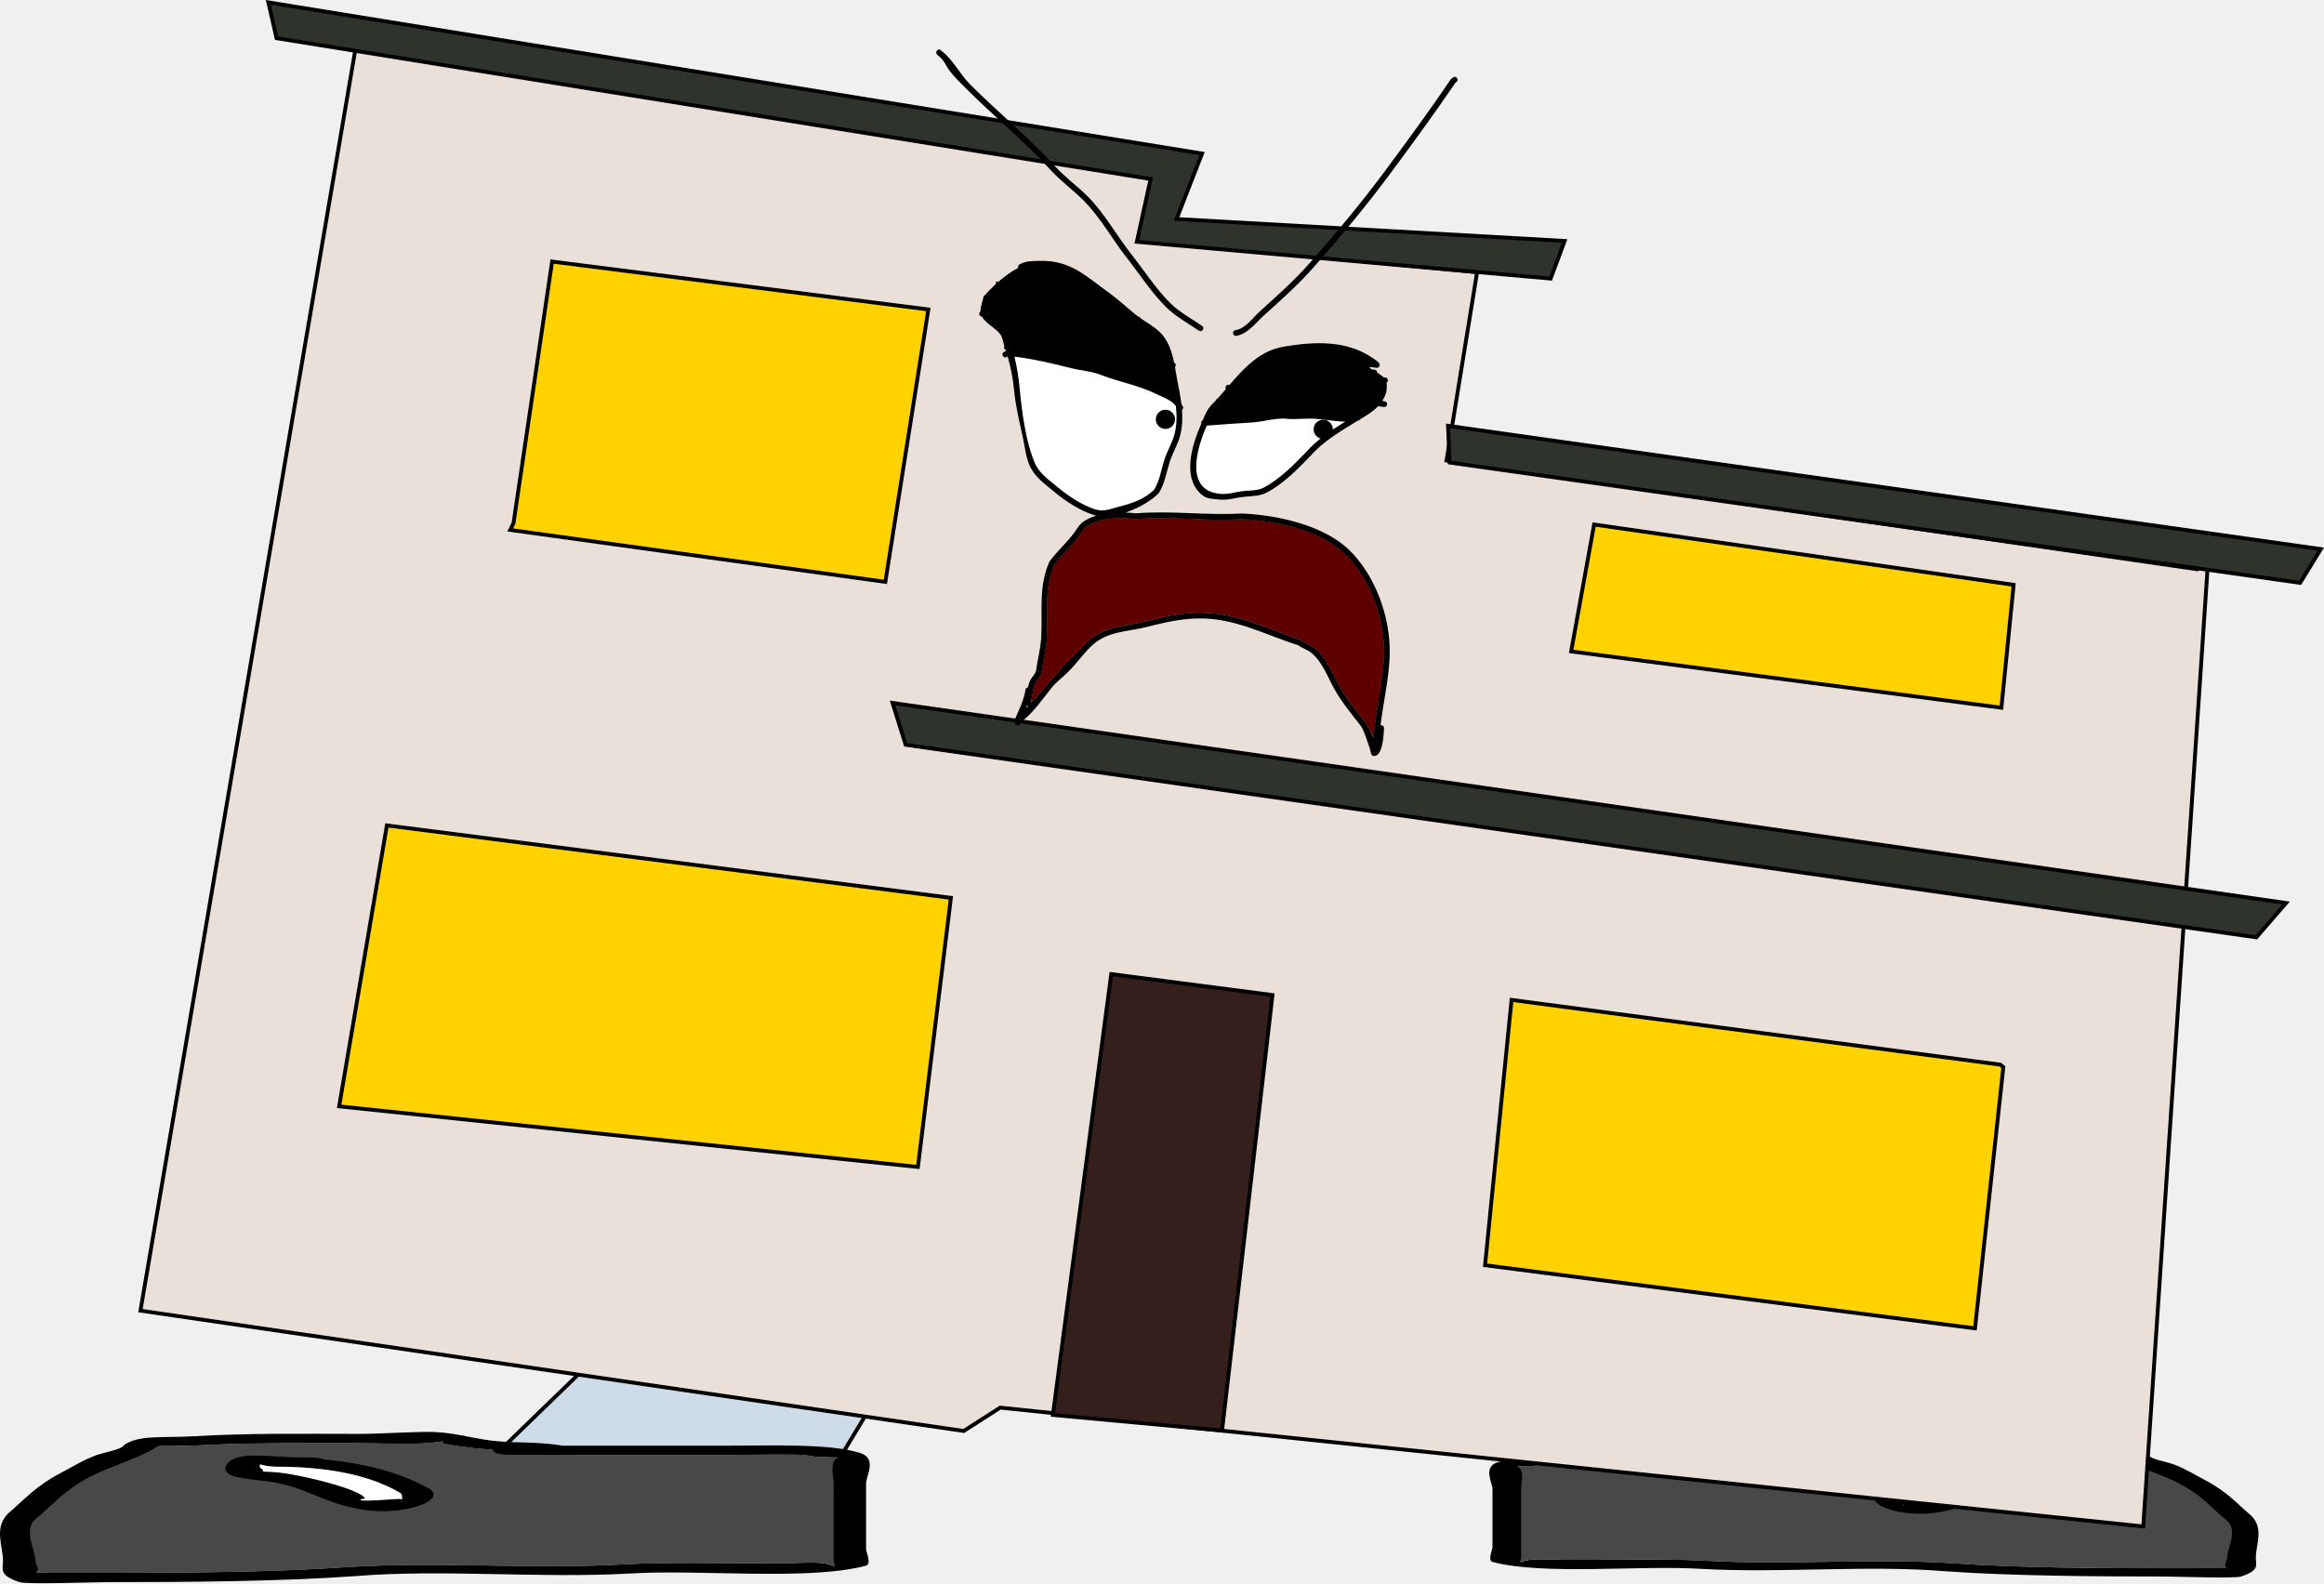
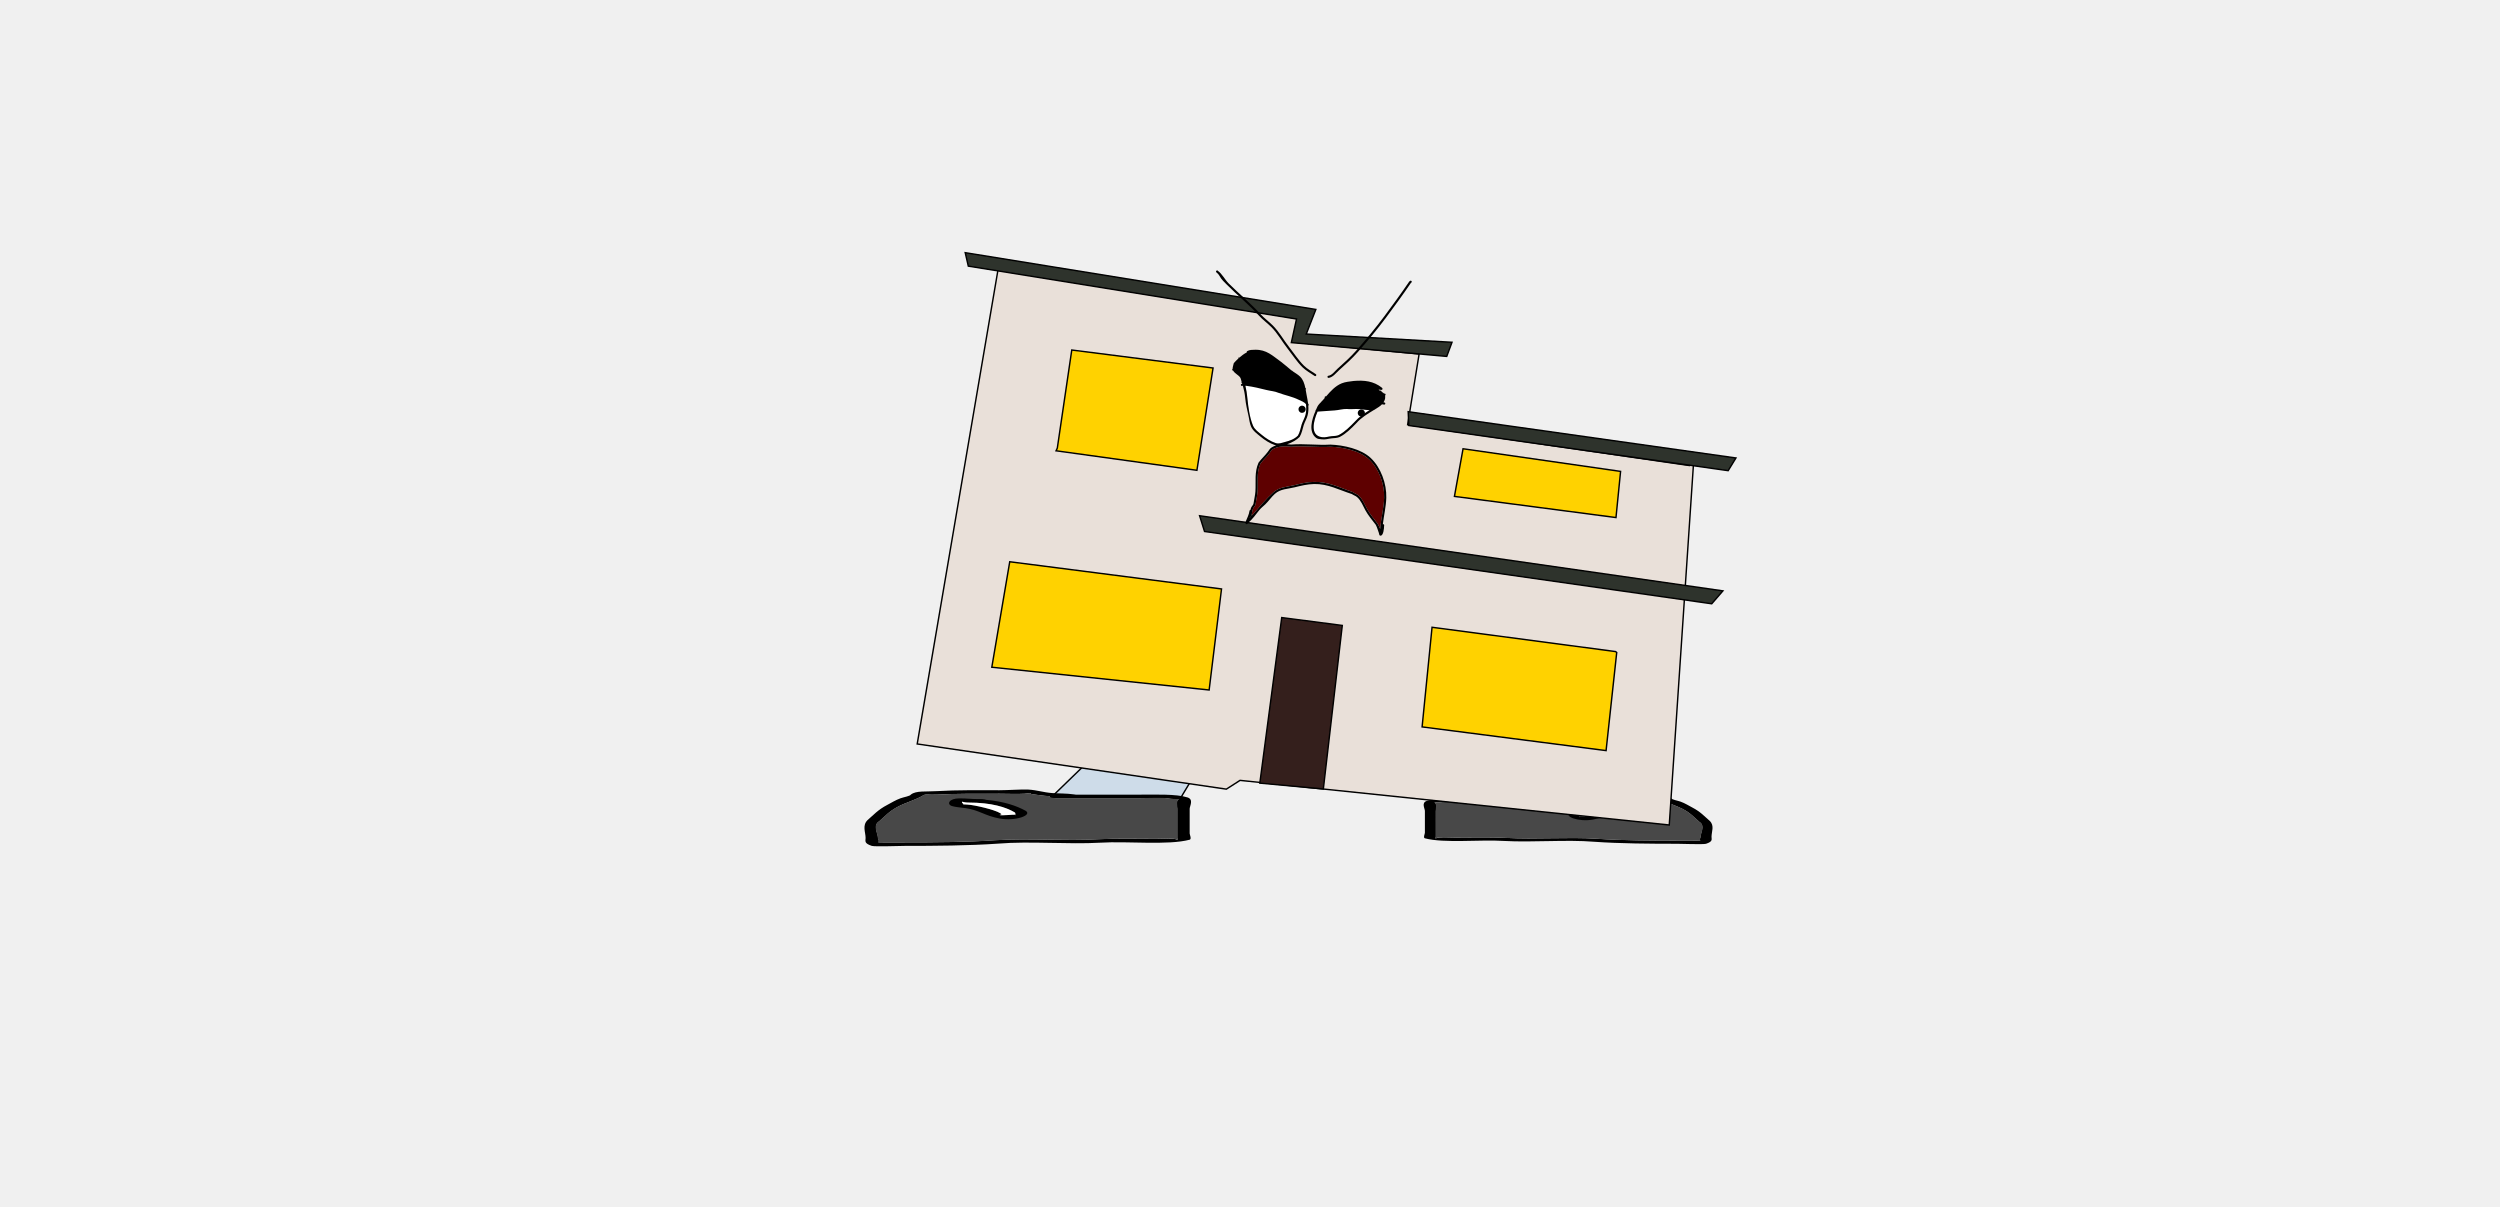
- <svg xmlns="http://www.w3.org/2000/svg" version="1.1" width="604.962" height="412.139" viewBox="0,0,604.962,412.139">
-   <g transform="translate(-52.73039,63.61634)">
+ <svg xmlns="http://www.w3.org/2000/svg" version="1.1" width="1733.093" height="836.336" viewBox="0,0,1733.093,836.336">
+   <g transform="translate(546.5466,238.1682)">
    <g data-paper-data="{&quot;isPaintingLayer&quot;:true}" fill-rule="nonzero" stroke-linejoin="miter" stroke-miterlimit="10" stroke-dasharray="" stroke-dashoffset="0" style="mix-blend-mode: normal">
      <path d="M446.581,317.041l-14.6,-24.276l69.351,0.215l24.82,24.062z" data-paper-data="{&quot;index&quot;:null}" fill="#cedce9" stroke="#000000" stroke-width="1" stroke-linecap="round" />
      <path d="M532.749,315.78c-1.877,0.266 -3.722,0.418 -5.549,0.528c0.012,0.041 0.019,0.084 0.019,0.128c0,1.083 -3.821,1.083 -3.821,1.083c-16.877,0 -33.755,0 -50.632,0c-4.343,0 -15.15,-0.492 -18.353,0.156c-1.845,0.373 -3.166,0.336 -5.53,0.385c-0.267,0.006 -0.752,0.017 -1.181,0.025c2.286,0.463 1.181,4.739 1.181,5.935c0,5.056 0,10.113 0,15.169c0,0.903 0,1.806 0,2.709c0,0.361 -0.672,1.39 0,1.083c2.557,-1.167 7.547,-0.54 13.375,-0.542c11.487,-0.004 23.785,-0.352 35.067,0.234c20.602,1.168 42.752,-0.698 63.189,0.603c17.213,1.22 37.817,1.33 55.551,1.33c4.458,0 8.916,0 13.375,0c0.671,0 1.724,-0.026 2.814,-0.054c-1.097,-0.556 0.052,-1.9 0.052,-2.655c0,-2.821 3.335,-7.687 -0.759,-10.222c-3.618,-3.078 -5.907,-6.041 -11.808,-9.11c-4.354,-2.265 -11.133,-4.272 -14.736,-6.522c-1.747,-1.341 -3.31,-0.383 -8.999,-0.693c-12.587,-0.687 -25.21,-0.542 -38.213,-0.542c-4.74,0 -10.692,0.273 -15.285,0c-0.97,-0.058 -2.792,-0.272 -4.158,-0.447c2.498,0.547 -3.202,1.077 -5.597,1.416zM472.765,315.352c12.755,0 25.511,0 38.266,0c0.368,-0.052 0.736,-0.104 1.104,-0.156c4.847,-0.687 9.222,-0.505 13.375,-0.813c5.659,-0.419 9.043,-1.831 14.882,-2.167c3.354,-0.193 12.643,0.427 17.397,0.427c12.891,0 25.769,-0.209 38.213,0.542c6.991,0.422 12.898,-0.4 16.168,2.109c0.482,0.953 4.339,1.549 6.357,2.282c3.083,1.121 5.66,2.78 8.046,4.021c5.914,3.076 8.515,6.24 12.223,9.394c3.314,3.325 1.151,7.448 1.151,10.907c0,1.912 1.063,3.26 -3.821,4.876c-1.703,0.563 -17.438,0 -20.062,0c-18.292,0 -39.664,-0.137 -57.405,-1.395c-19.49,-1.615 -42.689,0.562 -62.834,-0.581c-16.234,-1.037 -41.291,1.725 -54.585,-1.817c-1.316,-0.351 0,-3.215 0,-3.792c0,-5.056 0,-10.113 0,-15.169c0,-1.691 -2.628,-5.727 1.359,-6.986c6.958,-2.197 19.979,-1.682 30.167,-1.682z" data-paper-data="{&quot;index&quot;:null}" fill="#000000" stroke="none" stroke-width="1" stroke-linecap="butt" />
      <path d="M527.147,316.256c1.827,-0.11 3.694,-0.263 5.571,-0.53c2.395,-0.34 8.118,-0.87 5.62,-1.417c1.366,0.175 3.203,0.389 4.173,0.447c4.593,0.273 10.599,0.003 15.338,0.003c13.003,0 25.708,-0.13 38.295,0.557c5.688,0.31 7.264,-0.644 9.01,0.697c3.603,2.25 10.41,4.273 14.765,6.538c5.902,3.069 8.198,6.053 11.816,9.131c4.094,2.534 0.741,7.419 0.741,10.24c0,0.755 -1.156,2.103 -0.059,2.659c-1.09,0.028 -2.145,0.054 -2.816,0.054c-4.458,0 -8.924,0.003 -13.382,0.003c-17.734,0 -38.422,-0.091 -55.635,-1.311c-20.437,-1.302 -42.79,0.554 -63.391,-0.614c-11.282,-0.586 -23.615,-0.25 -35.102,-0.246c-5.827,0.002 -10.822,-0.628 -13.379,0.539c-0.672,0.307 -0.003,-0.724 -0.003,-1.085c0,-0.903 -0.007,-1.81 -0.007,-2.713c0,-5.056 -0.008,-10.143 -0.008,-15.199c0,-1.195 1.117,-5.482 -1.169,-5.945c0.429,-0.007 0.915,-0.019 1.182,-0.025c2.364,-0.049 3.688,-0.014 5.533,-0.387c3.203,-0.648 14.02,-0.162 18.363,-0.162c16.877,0 33.845,-0.022 50.722,-0.022c0,0 3.84,-0.002 3.84,-1.085c0,-0.044 -0.006,-0.087 -0.018,-0.128z" data-paper-data="{&quot;noHover&quot;:false,&quot;origItem&quot;:[&quot;Path&quot;,{&quot;applyMatrix&quot;:true,&quot;segments&quot;:[[[579.60736,595.76373],[0.95609,-0.20262],[0.00646,0.07548]],[[579.61718,596],[0,-0.08208],[0,2]],[[577.61718,598],[0,0],[-8.83333,0]],[[551.11718,598],[8.83333,0],[-2.27308,0]],[[541.51161,598.28885],[1.67648,-1.19621],[-0.96568,0.68904]],[[538.61718,599],[1.23739,-0.09027],[-0.13966,0.01019]],[[537.99901,599.04541],[0.22447,-0.0134],[1.19653,0.85421]],[[538.61718,610],[0,-2.20646],[0,9.33333]],[[538.61718,638],[0,-9.33333],[0,1.66667]],[[538.61718,643],[0,-1.66667],[0,0.66667]],[[538.61718,645],[-0.35177,0.56631],[1.33831,-2.15456]],[[545.61718,644],[-3.04994,0.00386],[6.01206,-0.00761]],[[563.97058,644.43107],[-5.90478,-1.08158],[10.78253,2.15651]],[[597.04254,645.54479],[-10.6965,-2.40266],[9.00888,2.25222]],[[626.11718,648],[-9.28168,0],[2.33333,0]],[[633.11718,648],[-2.33333,0],[0.35109,0]],[[634.59021,647.90091],[-0.5707,0.05184],[-0.57412,-1.02596]],[[634.61718,643],[0,1.39387],[0,-5.20707]],[[634.21982,624.13246],[2.14282,4.67827],[-1.8936,-5.6808]],[[628.03948,607.31672],[3.08887,5.66543],[-2.2791,-4.1802]],[[620.32688,595.27881],[1.8857,4.15235],[-0.91417,-2.47477]],[[615.61718,594],[2.9771,0.57275],[-6.58756,-1.26734]],[[595.61718,593],[6.8054,0],[-2.48058,0]],[[587.61718,593],[2.40395,0.50364],[-0.50743,-0.10631]],[[585.44122,592.1748],[0.71481,0.32365],[1.30749,1.01011]],[[582.51161,594.78885],[1.25365,-0.62682],[-0.98239,0.4912]]],&quot;closed&quot;:true}],&quot;index&quot;:null}" fill="#484848" stroke="none" stroke-width="1" stroke-linecap="butt" />
      <path d="M580.717,320.228c0,-0.126 -0.053,-0.336 -0.104,-0.543c-0.197,0.084 -0.49,0.155 -0.868,0.216c-1.132,0.327 -2.85,0.327 -2.85,0.327c-14.555,0 -22.962,2.876 -28.108,5.902c-0.605,0.343 -0.552,0.757 -0.552,1.141c0,0.109 -0.037,0.283 -0.077,0.462c0.038,-0.058 0.135,-0.105 0.33,-0.136c0.864,-0.135 8.378,0.69 9.3,0.215c0.277,-0.143 -1.359,-0.169 -1.269,-0.33c1.11,-1.976 12.88,-4.965 18.666,-5.786c1.501,-0.213 3.19,-0.32 4.869,-0.369c-0.657,-0.29 0.661,-0.734 0.661,-1.1zM548.139,327.823c-0.087,0.385 -0.164,0.753 0.097,0.532c0.178,-0.152 -0.079,-0.364 -0.097,-0.532zM541.952,325.161c5.461,-2.919 12.725,-5.581 24.044,-6.629c1.063,-0.471 3.257,-0.471 3.257,-0.471h1.911c4.326,0 6.615,-0.427 11.262,-0.427c6.454,0 7.95,3.639 4.575,4.704c-2.13,0.672 -5.545,0.893 -8.396,1.297c-8.438,1.196 -11.569,4.634 -20.815,6.345c-9.8,1.813 -20.589,-2.124 -15.837,-4.819z" data-paper-data="{&quot;index&quot;:null}" fill="#000000" stroke="none" stroke-width="1" stroke-linecap="butt" />
      <path d="M580.755,319.649c0.051,0.207 0.112,0.42 0.112,0.546c0,0.366 -1.302,0.817 -0.645,1.107c-1.679,0.049 -3.378,0.152 -4.879,0.364c-5.786,0.82 -17.613,3.794 -18.723,5.77c-0.09,0.161 1.364,0.283 1.087,0.425c-0.922,0.474 -8.501,-0.364 -9.365,-0.23c-0.196,0.03 -0.291,0.078 -0.329,0.136c0.04,-0.18 0.07,-0.356 0.07,-0.465c0,-0.384 -0.07,-0.805 0.535,-1.148c5.145,-3.026 13.856,-5.966 28.411,-5.966c0,0 1.725,0.002 2.858,-0.324c0.378,-0.061 0.671,-0.132 0.868,-0.216z" data-paper-data="{&quot;noHover&quot;:false,&quot;origItem&quot;:[&quot;Path&quot;,{&quot;applyMatrix&quot;:true,&quot;segments&quot;:[[[607.563,601.99816],[0.02649,0.38155],[-0.10299,0.15484]],[[607.10872,602.39727],[0.1976,-0.11227],[-0.59254,0.60273]],[[605.61718,603],[0,0],[-7.618,0]],[[590.90604,613.89443],[2.69308,-5.58508],[-0.31682,0.63364]],[[590.61718,616],[0,-0.70843],[0,0.20156]],[[590.57685,616.85325],[0.02106,-0.33136],[0.02013,-0.10671]],[[590.74964,616.60263],[-0.10238,0.05628],[0.45234,-0.24865]],[[595.61718,617],[-0.48256,0.87548],[0.14503,-0.26312]],[[594.95308,616.3906],[-0.04725,0.29671],[0.58086,-3.64773]],[[604.72276,605.71115],[-3.02833,1.51416],[0.78545,-0.39273]],[[607.27135,605.03032],[-0.87898,0.0905],[-0.34365,-0.53523]],[[607.61718,603],[0,0.6759],[0,-0.23192]]],&quot;closed&quot;:true}],&quot;index&quot;:null}" fill="#ffffff" stroke="none" stroke-width="1" stroke-linecap="butt" />
      <path d="M182.173,314.623l28.063,-27.205l78.41,-0.243l-16.507,27.448z" data-paper-data="{&quot;index&quot;:null}" fill="#cedce9" stroke="#000000" stroke-width="1" stroke-linecap="round" />
      <path d="M174.715,313.197c-2.708,-0.384 -9.153,-0.982 -6.329,-1.601c-1.544,0.198 -3.604,0.44 -4.701,0.505c-5.193,0.308 -11.923,0 -17.282,0c-14.701,0 -28.974,-0.164 -43.204,0.613c-6.431,0.351 -8.199,-0.733 -10.174,0.783c-4.074,2.543 -11.738,4.813 -16.661,7.374c-6.673,3.47 -9.26,6.82 -13.351,10.3c-4.629,2.866 -0.858,8.367 -0.858,11.557c0,0.854 1.298,2.373 0.058,3.002c1.233,0.032 2.424,0.061 3.182,0.061c5.041,0 10.081,0 15.122,0c20.05,0 43.346,-0.124 62.808,-1.504c23.107,-1.472 48.15,0.639 71.443,-0.682c12.756,-0.662 26.66,-0.269 39.647,-0.264c6.589,0.002 12.231,-0.707 15.122,0.613c0.76,0.347 0,-0.817 0,-1.225c0,-1.021 0,-2.042 0,-3.063c0,-5.717 0,-11.434 0,-17.151c0,-1.351 -1.249,-6.187 1.335,-6.71c-0.485,-0.008 -1.034,-0.022 -1.335,-0.028c-2.673,-0.055 -4.167,-0.014 -6.253,-0.436c-3.622,-0.733 -15.84,-0.177 -20.75,-0.177c-19.082,0 -38.164,0 -57.246,0c0,0 -4.32,0 -4.32,-1.225c0,-0.05 0.007,-0.099 0.021,-0.145c-2.065,-0.124 -4.152,-0.296 -6.274,-0.597zM242.534,312.714c11.519,0 26.241,-0.582 34.107,1.902c4.508,1.423 1.536,5.987 1.536,7.898c0,5.717 0,11.434 0,17.151c0,0.653 1.488,3.891 0,4.288c-15.031,4.005 -43.361,0.882 -61.715,2.054c-22.776,1.292 -49.006,-1.17 -71.042,0.657c-20.058,1.422 -44.222,1.577 -64.903,1.577c-2.966,0 -20.757,0.637 -22.682,0c-5.522,-1.827 -4.32,-3.351 -4.32,-5.513c0,-3.911 -2.445,-8.572 1.302,-12.332c4.193,-3.566 7.133,-7.143 13.82,-10.621c2.697,-1.403 5.611,-3.279 9.097,-4.546c2.281,-0.829 6.642,-1.503 7.187,-2.58c3.696,-2.837 10.376,-1.908 18.28,-2.384c14.07,-0.849 28.629,-0.613 43.204,-0.613c5.375,0 15.878,-0.701 19.67,-0.483c6.601,0.38 10.428,1.976 16.826,2.45c4.695,0.348 9.642,0.142 15.122,0.919c0.416,0.059 0.832,0.118 1.248,0.177c14.422,0 28.843,0 43.265,0z" data-paper-data="{&quot;index&quot;:null}" fill="#000000" stroke="none" stroke-width="1" stroke-linecap="butt" />
      <path d="M181.048,313.735c-0.014,0.046 -0.021,0.094 -0.021,0.145c0,1.225 4.342,1.227 4.342,1.227c19.082,0 38.266,0.024 57.348,0.024c4.91,0 17.14,-0.55 20.761,0.183c2.086,0.422 3.583,0.382 6.256,0.438c0.302,0.006 0.851,0.02 1.336,0.028c-2.585,0.523 -1.322,5.37 -1.322,6.722c0,5.717 -0.009,11.468 -0.009,17.185c0,1.021 -0.007,2.047 -0.007,3.068c0,0.408 0.757,1.574 -0.003,1.227c-2.891,-1.32 -8.538,-0.608 -15.127,-0.61c-12.987,-0.005 -26.931,-0.385 -39.687,0.278c-23.293,1.321 -48.565,-0.778 -71.672,0.694c-19.461,1.38 -42.852,1.483 -62.902,1.483c-5.041,0 -10.09,-0.004 -15.13,-0.004c-0.758,0 -1.951,-0.03 -3.184,-0.061c1.24,-0.628 -0.066,-2.152 -0.066,-3.006c0,-3.189 -3.791,-8.712 0.838,-11.578c4.091,-3.48 6.687,-6.853 13.36,-10.323c4.923,-2.56 12.62,-4.848 16.693,-7.392c1.975,-1.516 3.756,-0.437 10.187,-0.788c14.231,-0.776 28.596,-0.63 43.297,-0.63c5.359,0 12.149,0.305 17.342,-0.003c1.096,-0.065 3.173,-0.307 4.718,-0.505c-2.824,0.619 3.646,1.218 6.354,1.602c2.122,0.301 4.234,0.475 6.299,0.599z" data-paper-data="{&quot;noHover&quot;:false,&quot;origItem&quot;:[&quot;Path&quot;,{&quot;applyMatrix&quot;:true,&quot;segments&quot;:[[[579.60736,595.76373],[0.95609,-0.20262],[0.00646,0.07548]],[[579.61718,596],[0,-0.08208],[0,2]],[[577.61718,598],[0,0],[-8.83333,0]],[[551.11718,598],[8.83333,0],[-2.27308,0]],[[541.51161,598.28885],[1.67648,-1.19621],[-0.96568,0.68904]],[[538.61718,599],[1.23739,-0.09027],[-0.13966,0.01019]],[[537.99901,599.04541],[0.22447,-0.0134],[1.19653,0.85421]],[[538.61718,610],[0,-2.20646],[0,9.33333]],[[538.61718,638],[0,-9.33333],[0,1.66667]],[[538.61718,643],[0,-1.66667],[0,0.66667]],[[538.61718,645],[-0.35177,0.56631],[1.33831,-2.15456]],[[545.61718,644],[-3.04994,0.00386],[6.01206,-0.00761]],[[563.97058,644.43107],[-5.90478,-1.08158],[10.78253,2.15651]],[[597.04254,645.54479],[-10.6965,-2.40266],[9.00888,2.25222]],[[626.11718,648],[-9.28168,0],[2.33333,0]],[[633.11718,648],[-2.33333,0],[0.35109,0]],[[634.59021,647.90091],[-0.5707,0.05184],[-0.57412,-1.02596]],[[634.61718,643],[0,1.39387],[0,-5.20707]],[[634.21982,624.13246],[2.14282,4.67827],[-1.8936,-5.6808]],[[628.03948,607.31672],[3.08887,5.66543],[-2.2791,-4.1802]],[[620.32688,595.27881],[1.8857,4.15235],[-0.91417,-2.47477]],[[615.61718,594],[2.9771,0.57275],[-6.58756,-1.26734]],[[595.61718,593],[6.8054,0],[-2.48058,0]],[[587.61718,593],[2.40395,0.50364],[-0.50743,-0.10631]],[[585.44122,592.1748],[0.71481,0.32365],[1.30749,1.01011]],[[582.51161,594.78885],[1.25365,-0.62682],[-0.98239,0.4912]]],&quot;closed&quot;:true}],&quot;index&quot;:null}" fill="#484848" stroke="none" stroke-width="1" stroke-linecap="butt" />
      <path d="M120.481,318.226c0,0.414 1.489,0.916 0.747,1.244c1.899,0.055 3.809,0.176 5.506,0.417c6.542,0.927 19.85,4.307 21.105,6.541c0.102,0.182 -1.748,0.212 -1.435,0.373c1.042,0.536 9.538,-0.396 10.515,-0.243c0.221,0.034 0.33,0.088 0.373,0.153c-0.045,-0.203 -0.087,-0.399 -0.087,-0.523c0,-0.434 0.06,-0.902 -0.624,-1.29c-5.818,-3.421 -15.323,-6.673 -31.779,-6.673c0,0 -1.942,0 -3.222,-0.369c-0.427,-0.069 -0.759,-0.15 -0.981,-0.244c-0.057,0.234 -0.117,0.472 -0.117,0.614zM157.205,327.414c0.295,0.251 0.208,-0.166 0.11,-0.601c-0.021,0.189 -0.311,0.43 -0.11,0.601zM164.309,323.804c5.372,3.047 -6.826,7.498 -17.906,5.448c-10.454,-1.934 -13.994,-5.821 -23.534,-7.173c-3.223,-0.457 -7.085,-0.706 -9.493,-1.467c-3.816,-1.205 -2.124,-5.319 5.172,-5.319c5.254,0 7.842,0.483 12.733,0.483h2.16c0,0 2.48,0 3.682,0.533c12.798,1.185 21.01,4.194 27.185,7.495z" data-paper-data="{&quot;index&quot;:null}" fill="#000000" stroke="none" stroke-width="1" stroke-linecap="butt" />
      <path d="M120.438,317.572c0.222,0.095 0.555,0.176 0.981,0.244c1.28,0.369 3.231,0.367 3.231,0.367c16.457,0 26.305,3.324 32.122,6.745c0.684,0.388 0.605,0.864 0.605,1.298c0,0.123 0.034,0.322 0.079,0.525c-0.043,-0.065 -0.151,-0.119 -0.372,-0.154c-0.977,-0.152 -9.546,0.796 -10.589,0.26c-0.313,-0.161 1.331,-0.299 1.229,-0.481c-1.255,-2.234 -14.627,-5.597 -21.169,-6.524c-1.697,-0.241 -3.618,-0.357 -5.517,-0.412c0.742,-0.328 -0.729,-0.837 -0.729,-1.251c0,-0.142 0.07,-0.383 0.127,-0.617z" data-paper-data="{&quot;noHover&quot;:false,&quot;origItem&quot;:[&quot;Path&quot;,{&quot;applyMatrix&quot;:true,&quot;segments&quot;:[[[607.563,601.99816],[0.02649,0.38155],[-0.10299,0.15484]],[[607.10872,602.39727],[0.1976,-0.11227],[-0.59254,0.60273]],[[605.61718,603],[0,0],[-7.618,0]],[[590.90604,613.89443],[2.69308,-5.58508],[-0.31682,0.63364]],[[590.61718,616],[0,-0.70843],[0,0.20156]],[[590.57685,616.85325],[0.02106,-0.33136],[0.02013,-0.10671]],[[590.74964,616.60263],[-0.10238,0.05628],[0.45234,-0.24865]],[[595.61718,617],[-0.48256,0.87548],[0.14503,-0.26312]],[[594.95308,616.3906],[-0.04725,0.29671],[0.58086,-3.64773]],[[604.72276,605.71115],[-3.02833,1.51416],[0.78545,-0.39273]],[[607.27135,605.03032],[-0.87898,0.0905],[-0.34365,-0.53523]],[[607.61718,603],[0,0.6759],[0,-0.23192]]],&quot;closed&quot;:true}],&quot;index&quot;:null}" fill="#ffffff" stroke="none" stroke-width="1" stroke-linecap="butt" />
      <path d="M145.327,-51.272l207.775,33.977l-3.569,16.203l87.702,8.335l-7.956,49.015l195.476,28.318l2.737,-1.816l-16.853,250.982l-297.543,-30.929l-9.499,6.08l-214.303,-31.325z" fill="#e9e0d9" stroke="#000000" stroke-width="1" stroke-linecap="round" />
      <path d="M153.44,151.258l146.819,18.851l-8.587,70.053l-150.659,-15.779z" fill="#ffd200" stroke="#000000" stroke-width="1" stroke-linecap="round" />
      <path d="M186.417,72.501l10.031,-68.028l97.944,12.472l-11.196,70.913l-97.648,-13.523z" fill="#ffd200" stroke="#000000" stroke-width="1" stroke-linecap="round" />
      <path d="M122.577,-63.004l243.066,39.357l-6.643,17.039l101.03,5.714l-3.649,9.801l-107.724,-9.57l3.59,-16.356l-227.526,-36.656z" fill="#2e332c" stroke="#000000" stroke-width="1" stroke-linecap="round" />
      <path d="M429.667,47.229l227.201,32.092l-5.384,8.789l-221.42,-31.319z" fill="#2e332c" stroke="#000000" stroke-width="1" stroke-linecap="round" />
      <path d="M467.697,72.93l109.205,15.692l-3.187,31.998l-111.993,-14.662z" fill="#ffd200" stroke="#000000" stroke-width="1" stroke-linecap="round" />
      <path d="M574.222,214.182l-7.376,67.994l-127.54,-16.429l6.897,-69.071l127.249,16.858z" fill="#ffd200" stroke="#000000" stroke-width="1" stroke-linecap="round" />
      <path d="M326.806,304.72l15.189,-114.767l41.983,5.457l-13.131,113.367z" fill="#341f1c" stroke="#000000" stroke-width="1" stroke-linecap="round" />
      <path d="M285.064,119.362l362.761,52.087l-7.743,8.942l-351.604,-50.128z" fill="#2e332c" stroke="#000000" stroke-width="1" stroke-linecap="round" />
      <path d="M405.467,31.343c-0.012,0.244 2.481,1.703 2.826,1.919c2.552,1.599 4.323,1.541 3.898,4.76c-1.038,3.678 -4.212,5.015 -7.198,6.857c-4.363,2.692 -8.799,5.326 -12.261,9.255c-3.264,3.372 -7.004,7.125 -11.211,9.31c-1.342,0.697 -3.546,0.668 -5,0.806c-2.554,0.242 -4.089,1.026 -6.674,0.68c-8.712,-1.165 -5.602,-11.853 -3.174,-17.435c0.758,-1.743 1.088,-3.209 2.412,-4.64c4.73,-4.657 8.628,-11.291 15.007,-13.933c2.417,-1.001 5.422,-1.196 7.988,-1.557c5.682,-0.488 10.944,-0.153 15.707,2.516c-1.174,-0.105 -2.257,0.147 -2.32,1.462z" data-paper-data="{&quot;noHover&quot;:false,&quot;origItem&quot;:[&quot;Path&quot;,{&quot;applyMatrix&quot;:true,&quot;segments&quot;:[[[351.92467,24.91393],[-1.17776,0.0514],[-5.0738,-2.01429]],[[336.05337,24.5144],[5.56723,-1.23701],[-2.49563,0.69816]],[[328.36282,27.11354],[2.2634,-1.31293],[-5.97206,3.4642]],[[315.3669,42.869],[4.07069,-5.24265],[-1.12286,1.59346]],[[313.59068,47.77608],[0.52046,-1.82789],[-1.66695,5.85443]],[[319.02846,64.6056],[-8.78995,0],[2.60846,0]],[[325.54511,63.04143],[-2.49932,0.57787],[1.42263,-0.32893]],[[330.38469,61.57669],[-1.23772,0.86849],[3.88074,-2.72304]],[[340.21963,50.87259],[-2.78883,3.77482],[2.91048,-4.35307]],[[351.12813,40.12515],[-3.96764,3.24679],[2.71516,-2.22187]],[[357.35797,32.38569],[-0.54096,3.78331],[-0.00611,-3.24723]],[[352.87014,28.19433],[2.7419,1.24696],[-0.37111,-0.16877]],[[349.81918,26.67133],[0.0206,0.24302],[-0.11119,-1.31205]]],&quot;closed&quot;:true}]}" fill="#ffffff" stroke="none" stroke-width="0.5" stroke-linecap="butt" />
      <path d="M321.15,119.314l0.013,-0.75c0.248,-1.187 0.527,-3.645 1.142,-4.59c0.847,-1.302 1.324,-1.222 1.583,-2.955c0.38,-2.806 1.137,-5.584 1.312,-8.429c0.413,-6.688 -0.831,-12.844 1.949,-19.266c1.916,-2.592 4.356,-4.729 6.284,-7.296c0.85,-1.133 1.174,-2.105 2.457,-2.865c3.639,-2.157 8.512,-2.105 12.543,-1.688c9.125,-0.776 18.299,0.587 27.348,0.025c8.585,0.303 20.47,2.774 26.911,8.882c6.778,6.395 10.616,17.187 10.336,26.508c-0.216,7.249 -2.241,14.437 -2.706,21.608c-0.477,-1.273 -1.327,-2.548 -1.928,-3.704c-2.42,-3.178 -5.14,-6.354 -7.079,-9.854c-1.83,-3.304 -3.269,-7.187 -6.234,-9.715c-1.144,-0.975 -2.62,-1.332 -3.777,-2.22c-9.003,-3.105 -17.081,-7.309 -26.834,-7.106c-4.895,0.108 -9.143,1.146 -13.845,2.305c-5.097,1.256 -10.207,1.199 -14.34,4.87c-4.933,4.415 -9.483,9.828 -13.795,14.844c-0.271,0.316 -0.771,0.813 -1.341,1.396z" data-paper-data="{&quot;noHover&quot;:false,&quot;origItem&quot;:[&quot;Path&quot;,{&quot;applyMatrix&quot;:true,&quot;segments&quot;:[[[322.44504,117.93772],[-0.2714,0.31569],[4.31244,-5.01612]],[[336.23667,103.08149],[-4.93265,4.41542],[4.1325,-3.67115]],[[350.57574,98.20414],[-5.09683,1.25603],[4.70225,-1.15879]],[[364.42538,95.87824],[-4.8946,0.10797],[9.75364,-0.20229]],[[391.35396,103.01648],[-9.00348,-3.10464],[1.15689,0.88892]],[[395.13043,105.23939],[-1.14355,-0.97536],[2.96434,2.52835]],[[401.36009,114.96459],[-1.83038,-3.3038],[1.9389,3.49968]],[[408.43605,124.82318],[-2.41991,-3.17847],[0.60093,1.15614]],[[410.28247,128.46901],[-0.4774,-1.27288],[0.46456,-7.17166]],[[412.97935,106.88062],[-0.21631,7.24856],[0.28001,-9.32151]],[[402.64773,80.40558],[6.778,6.39511],[-6.44097,-6.10852]],[[375.76885,71.54841],[8.58495,0.30316],[-9.04901,0.56116]],[[348.4639,71.51392],[9.12493,-0.77583],[-4.03121,-0.41746]],[[335.92981,73.19235],[3.63925,-2.15718],[-1.2825,0.7602]],[[333.47563,76.05384],[0.85033,-1.13266],[-1.92774,2.56777]],[[327.1961,83.34058],[1.91624,-2.59156],[-2.77971,6.42218]],[[325.25005,102.58519],[0.41253,-6.68778],[-0.17548,2.8447]],[[323.93628,111.00514],[0.38023,-2.80572],[-0.2588,1.73343]],[[322.35302,113.95775],[0.84735,-1.30185],[-0.61564,0.94586]],[[321.20929,118.54464],[0.24783,-1.18747],[0,0]],[[321.10414,119.33446],[0,0],[0.57028,-0.58276]]],&quot;closed&quot;:true}]}" fill="#5e0000" stroke="none" stroke-width="0.5" stroke-linecap="butt" />
      <path d="M321.283,6.395l-0.166,-0.594c0.805,-0.068 1.643,-0.037 2.416,-0.055c7.61,-0.173 11.421,4.027 17.177,8.134c4.286,3.208 9.173,6.478 12.993,10.065c3.122,2.932 3.364,8.197 4.124,12.062c0.879,4.464 1.853,8.993 0.675,13.481c-0.606,2.307 -1.967,4.442 -2.678,6.722c-0.814,2.613 -1.152,5.23 -2.572,7.617c-2.471,2.556 -5.951,3.68 -9.294,4.532c-2.186,0.557 -3.925,1.402 -6.225,0.648c-3.324,-1.091 -6.826,-3.366 -9.488,-5.584c-2.223,-1.852 -4.998,-3.681 -6.178,-6.462c-2.334,-5.496 -3.368,-13.273 -3.935,-19.207c-0.474,-4.933 -1.34,-9.92 -3.418,-14.403c-1.05,-2.266 -4.824,-3.46 -5.263,-5.824c-0.188,-1.014 0.543,-2.337 0.633,-3.359c1.999,-2.062 4.487,-4.003 6.797,-5.713c0.855,-0.633 2.18,-1.108 2.913,-1.888c0.035,0.187 0.184,0.666 0.787,0.627c0.748,-0.048 0.701,-0.797 0.701,-0.797z" data-paper-data="{&quot;noHover&quot;:false,&quot;origItem&quot;:[&quot;Path&quot;,{&quot;applyMatrix&quot;:true,&quot;segments&quot;:[[[262.53939,13.98753],[0.73544,-0.14709],[-0.5932,0.11864]],[[261.67657,13.47],[0.0592,0.18064],[-0.62288,0.87025]],[[259.04419,15.72453],[0.76339,-0.74054],[-2.06268,2.00092]],[[253.07416,22.27884],[1.70811,-2.3087],[0.04601,1.02564]],[[252.89435,25.68875],[-0.32078,-0.9798],[0.74817,2.28526]],[[258.88412,30.76192],[-1.34134,-2.10688],[2.65332,4.16765]],[[264.18665,44.55317],[-1.12351,-4.82715],[1.34832,5.80694]],[[270.60241,63.02996],[-3.04192,-5.13856],[1.53866,2.59918]],[[277.56629,68.61195],[-2.44885,-1.54115],[2.93256,1.84637]],[[287.69369,72.89147],[-3.43967,-0.64065],[2.37896,0.44309]],[[293.76846,71.42771],[-2.09271,0.84209],[3.20042,-1.28782]],[[302.36704,65.71323],[-2.11047,2.86102],[1.09105,-2.55346]],[[303.89984,57.83196],[-0.46059,2.69768],[0.40189,-2.35386]],[[305.65783,50.82622],[-0.29477,2.36661],[0.57347,-4.60414]],[[303.20103,37.57898],[1.46264,4.30844],[-1.26521,-3.73004]],[[297.52662,26.19333],[3.48298,2.49261],[-4.26134,-3.04965]],[[283.34392,17.95494],[4.67312,2.61213],[-6.24919,-3.30814]],[[265.26946,12.16504],[7.51953,-1.18026],[-0.7641,0.11993]],[[262.88476,12.53799],[0.78928,-0.17414],[0,0]],[263.12774,13.10501]],&quot;closed&quot;:true}]}" fill="#ffffff" stroke="none" stroke-width="0.5" stroke-linecap="butt" />
      <path d="M353.622,45.212c0.183,-1.369 1.441,-2.33 2.809,-2.147c1.369,0.183 2.33,1.441 2.147,2.809c-0.183,1.369 -1.441,2.33 -2.809,2.147c-1.369,-0.183 -2.33,-1.441 -2.147,-2.809z" fill="#000000" stroke="none" stroke-width="0.5" stroke-linecap="butt" />
      <path d="M394.702,47.804c0.183,-1.369 1.441,-2.33 2.809,-2.147c1.369,0.183 2.33,1.441 2.147,2.809c-0.183,1.369 -1.441,2.33 -2.809,2.147c-1.369,-0.183 -2.33,-1.441 -2.147,-2.809z" fill="#000000" stroke="none" stroke-width="0.5" stroke-linecap="butt" />
      <path d="M296.743,-50.551c0.596,-0.455 1.051,0.141 1.051,0.141l-0.023,0.033c2.835,1.975 4.843,6.073 7.375,8.62c7.263,7.306 15.206,13.714 22.149,21.357c2.626,2.891 5.774,5.119 8.523,7.869c4.458,4.46 7.557,10.202 11.436,15.131c3.291,4.184 6.404,9.054 10.202,12.783c2.274,2.233 5.536,4.033 8.174,5.825c0,0 0.62,0.421 0.199,1.042c-0.421,0.62 -1.042,0.199 -1.042,0.199c-2.71,-1.84 -6.019,-3.687 -8.362,-5.976c-3.86,-3.77 -7.015,-8.706 -10.35,-12.945c-3.842,-4.885 -6.909,-10.601 -11.332,-15.013c-2.766,-2.759 -5.919,-5.001 -8.558,-7.906c-6.927,-7.626 -14.855,-14.017 -22.102,-21.308c-1.426,-1.434 -2.928,-2.854 -4.143,-4.48c-1.027,-1.375 -1.557,-3.002 -3.011,-3.957l-0.326,-0.363c0,0 -0.455,-0.596 0.141,-1.051z" fill="#000000" stroke="none" stroke-width="0.5" stroke-linecap="butt" />
      <path d="M431.991,-43.301c0.455,0.596 -0.141,1.051 -0.141,1.051l-0.231,0.128c-5.582,8.22 -11.35,16.1 -17.28,24.079c-6.15,8.276 -12.761,16.184 -19.577,23.914c-4.059,4.603 -8.402,8.469 -12.957,12.563c-2.187,1.966 -4.248,4.884 -7.241,5.372c0,0 -0.742,0.109 -0.851,-0.633c-0.109,-0.742 0.633,-0.851 0.633,-0.851c2.527,-0.314 4.617,-3.351 6.456,-5.003c4.513,-4.056 8.813,-7.879 12.835,-12.439c6.789,-7.699 13.373,-15.574 19.499,-23.817c5.918,-7.964 11.672,-15.824 17.243,-24.027l0.561,-0.477c0,0 0.596,-0.455 1.051,0.141z" fill="#000000" stroke="none" stroke-width="0.5" stroke-linecap="butt" />
      <path d="M406.246,45.863l-0.026,0.001c-0.172,0.104 -0.345,0.209 -0.519,0.316c-4.241,2.607 -8.531,5.109 -11.891,8.929c-3.358,3.471 -7.206,7.412 -11.571,9.617c-1.539,0.777 -3.877,0.819 -5.541,0.975c-2.602,0.244 -4.319,1.041 -7.013,0.681c-1.296,-0.173 -2.692,-0.127 -3.792,-0.958c-5.698,-4.306 -2.877,-13.174 -0.549,-18.517c0.028,-0.064 0.055,-0.128 0.083,-0.191c-0.013,-0.05 -0.022,-0.104 -0.027,-0.163c-0.037,-0.429 0.194,-0.633 0.397,-0.729c0.589,-1.449 1.091,-2.714 2.26,-4.001c0.402,-0.394 0.797,-0.801 1.188,-1.218c0.062,-0.326 0.345,-0.473 0.489,-0.528c0.706,-0.771 1.4,-1.569 2.094,-2.374c-0.074,-0.12 -0.116,-0.282 -0.087,-0.497c0.099,-0.743 0.843,-0.644 0.843,-0.644c0.068,0.009 0.136,0.018 0.204,0.026c3.121,-3.619 6.354,-7.204 10.784,-9.02c2.548,-1.044 5.63,-1.264 8.331,-1.645c7.193,-0.619 13.747,0.062 19.54,4.678c0,0 0.113,0.09 0.2,0.24c0.168,0.16 0.26,0.396 0.227,0.644c-0.055,0.411 -0.432,0.699 -0.843,0.644l-1.347,-0.18c-0.185,0.03 -0.371,0.055 -0.557,0.074c0.29,0.209 0.546,0.404 0.721,0.531l0.724,0.071c0,0 0.703,0.094 0.65,0.783c0.76,0.459 1.347,0.831 1.762,1.283c0.176,-0.062 0.671,-0.178 0.939,0.37c0.262,0.536 -0.111,0.855 -0.274,0.962c0.116,0.584 0.106,1.323 -0.029,2.319c-0.26,0.922 -0.624,1.717 -1.071,2.418c0.078,0.011 0.155,0.022 0.232,0.032l0.374,0.05c0,0 0.743,0.099 0.644,0.843c-0.099,0.743 -0.843,0.644 -0.843,0.644l-0.374,-0.05c-0.361,-0.048 -0.724,-0.106 -1.089,-0.169c-1.273,1.354 -2.902,2.335 -4.61,3.359c-0.179,0.364 -0.631,0.393 -0.631,0.393zM393.828,45.353c-2.169,-0.012 -4.502,0.285 -6.67,0.003c-2.821,-0.099 -5.696,0.821 -8.531,1.004c-3.954,0.255 -7.81,0.484 -11.769,0.82c-0.043,0.103 -0.087,0.208 -0.133,0.314c-2.428,5.582 -5.553,16.237 3.16,17.402c2.585,0.346 4.113,-0.445 6.666,-0.687c1.454,-0.138 3.649,-0.114 4.991,-0.81c4.207,-2.185 7.902,-5.934 11.167,-9.306c2.927,-3.323 6.535,-5.685 10.217,-7.963c-3.031,-0.01 -6.024,-0.759 -9.097,-0.776z" fill="#000000" stroke="none" stroke-width="0.5" stroke-linecap="butt" />
      <path d="M412.376,125.207c0.743,0.099 0.644,0.843 0.644,0.843l-0.06,0.406c-0.018,1.324 -0.376,7.24 -2.788,6.688c-0.666,-0.152 -0.603,-1.228 -0.841,-1.868c-0.742,-1.997 -1.151,-3.69 -2.161,-5.65c-2.449,-3.193 -5.168,-6.409 -7.121,-9.935c-1.724,-3.112 -3.066,-6.922 -5.872,-9.295c-1.071,-0.906 -2.432,-1.226 -3.524,-2.054c-8.877,-2.819 -16.619,-7.182 -26.194,-6.964c-4.79,0.102 -8.926,1.151 -13.526,2.283c-4.799,1.182 -9.824,1.062 -13.696,4.539c-2.448,2.18 -4.266,4.984 -6.631,7.261c-1.409,1.356 -2.899,2.444 -4.139,3.973c-2.339,2.882 -4.653,6.348 -7.64,8.673l0.091,0.085l-0.734,0.782c-0.16,0.175 -0.4,0.272 -0.653,0.238c-0.411,-0.055 -0.699,-0.432 -0.644,-0.843l0.117,-0.873l0.038,0.005l-0.017,-0.107c0.949,-2.176 2.332,-5.063 2.635,-7.415c0,0 0.081,-0.606 0.644,-0.651c0.182,-0.79 0.409,-1.534 0.714,-2.05c0.485,-0.821 1.326,-1.527 1.434,-2.474c0.38,-2.767 1.128,-5.499 1.303,-8.304c0.433,-6.952 -0.781,-13.243 2.144,-19.908c1.937,-2.656 4.42,-4.815 6.377,-7.435c0.99,-1.326 1.438,-2.386 2.949,-3.287c0.901,-0.538 1.877,-0.951 2.897,-1.261c-0.295,-0.061 -0.582,-0.136 -0.859,-0.227c-3.5,-1.148 -7.167,-3.528 -9.963,-5.857c-2.431,-2.025 -5.269,-3.985 -6.576,-7.006c-0.974,-2.25 -1.183,-4.74 -1.704,-7.128c-0.901,-4.131 -1.921,-8.297 -2.326,-12.494c-0.294,-3.068 -0.842,-5.861 -1.655,-8.685c-0.067,-0.001 -0.135,-0.002 -0.203,-0.004l-0.061,0.123c0,0 -0.674,0.33 -1.003,-0.344l0,-0c-0.33,-0.674 0.344,-1.003 0.344,-1.003l0.497,-0.182c-0.035,-0.109 -0.07,-0.219 -0.105,-0.329c-0.207,-0.098 -0.461,-0.311 -0.4,-0.766v-0c0.012,-0.093 0.035,-0.173 0.065,-0.242c-0.006,-0.019 -0.013,-0.037 -0.019,-0.056c-0.344,-1.004 -0.377,-2.097 -1.045,-3.015c-1.216,-1.672 -3.744,-2.692 -4.738,-4.573l-0.069,-0.007c0,0 -0.743,-0.099 -0.644,-0.843v-0c0.038,-0.283 0.169,-0.444 0.317,-0.534c-0.057,-1.239 0.601,-2.719 0.792,-3.873c0.92,-1.036 2.016,-2.171 3.224,-3.271l-0.021,-0.628c0.083,0.012 0.166,0.024 0.248,0.037l0.001,-0.004c0,0 0.027,0.004 0.07,0.015l-0,0c0.099,0.016 0.197,0.032 0.296,0.049c1.616,-1.412 3.401,-2.729 5.211,-3.657h0c-0.222,-0.557 0.327,-0.888 0.327,-0.888c1.651,-0.953 3.498,-0.882 5.396,-0.924c7.982,-0.176 12.032,4.116 18.067,8.423c2.353,1.761 4.477,3.717 6.744,5.546c0.221,0.178 0.448,0.351 0.678,0.521c0.068,0.021 0.135,0.042 0.203,0.063c0,0 0.358,0.11 0.49,0.428c1.698,1.165 3.528,2.193 4.967,3.583c2.147,2.073 3.075,4.961 3.681,7.889c0.036,0.024 0.072,0.047 0.108,0.071c0,0 0.62,0.421 0.199,1.042c-0.024,0.035 -0.048,0.067 -0.073,0.095c0.236,1.291 0.433,2.568 0.67,3.766c0.379,1.927 0.769,3.859 1.01,5.794c0.132,0.202 0.254,0.415 0.366,0.643c0,0 0.281,0.575 -0.207,0.922c0.174,2.256 0.087,4.514 -0.511,6.77c-0.619,2.334 -1.974,4.476 -2.692,6.783c-0.874,2.811 -1.267,5.5 -2.802,8.066c-1.921,1.985 -5.235,3.965 -8.693,5.112c0.945,0.037 1.872,0.111 2.759,0.205c9.115,-0.762 18.232,0.584 27.27,0.035c9.022,0.319 21.142,2.893 27.928,9.266c7.081,6.681 11.09,17.872 10.802,27.611c-0.183,6.134 -1.66,12.216 -2.389,18.287c0.083,-0.016 0.177,-0.02 0.286,-0.005zM319.786,120.726c0.188,-0.208 0.38,-0.415 0.572,-0.618c-0.036,-0.001 -0.073,-0.004 -0.113,-0.009c-0.073,-0.01 -0.137,-0.026 -0.194,-0.046c-0.086,0.225 -0.175,0.45 -0.265,0.673zM322.445,117.938c4.312,-5.016 8.859,-10.441 13.792,-14.856c4.133,-3.671 9.242,-3.621 14.339,-4.877c4.702,-1.159 8.955,-2.218 13.85,-2.326c9.754,-0.202 17.925,4.034 26.929,7.138c1.157,0.889 2.633,1.248 3.776,2.223c2.964,2.528 4.399,6.421 6.23,9.725c1.939,3.5 4.656,6.68 7.076,9.859c0.601,1.156 1.369,2.373 1.846,3.646c0.465,-7.172 2.481,-14.34 2.697,-21.588c0.28,-9.322 -3.554,-20.08 -10.332,-26.475c-6.441,-6.109 -18.294,-8.554 -26.879,-8.857c-9.049,0.561 -18.18,-0.81 -27.305,-0.034c-4.031,-0.417 -8.895,-0.479 -12.534,1.678c-1.282,0.76 -1.604,1.729 -2.454,2.861c-1.928,2.568 -4.363,4.695 -6.28,7.287c-2.78,6.422 -1.534,12.557 -1.946,19.245c-0.175,2.845 -0.934,5.614 -1.314,8.42c-0.259,1.733 -0.736,1.651 -1.583,2.953c-0.616,0.946 -0.896,3.399 -1.144,4.587l-0.105,0.79c0.57,-0.583 1.07,-1.081 1.341,-1.397zM353.749,38.958c-4.443,-2.193 -9.305,-3.077 -13.949,-4.781c-2.61,-1.164 -5.649,-1.294 -8.394,-1.993c-4.5,-1.145 -9.26,-2.274 -13.879,-2.867c-0.245,-0.034 -0.488,-0.056 -0.729,-0.07c0.701,2.778 1.111,5.645 1.385,8.505c0.567,5.934 1.576,13.668 3.911,19.164c1.181,2.78 3.94,4.604 6.163,6.456c2.662,2.219 6.147,4.493 9.471,5.584c2.299,0.754 4.029,-0.088 6.215,-0.646c3.343,-0.852 6.809,-1.968 9.28,-4.525c1.42,-2.386 1.75,-4.996 2.564,-7.609c0.71,-2.28 2.065,-4.404 2.671,-6.711c0.647,-2.463 0.644,-4.931 0.364,-7.395c-1.191,-1.58 -3.257,-2.217 -5.072,-3.113z" fill="#000000" stroke="none" stroke-width="0.5" stroke-linecap="butt" />
+       <path d="M-546.547,598.168v-836.336h1733.093v836.336z" fill="none" stroke="#f00000" stroke-width="0" stroke-linecap="butt" />
    </g>
  </g>
</svg>
